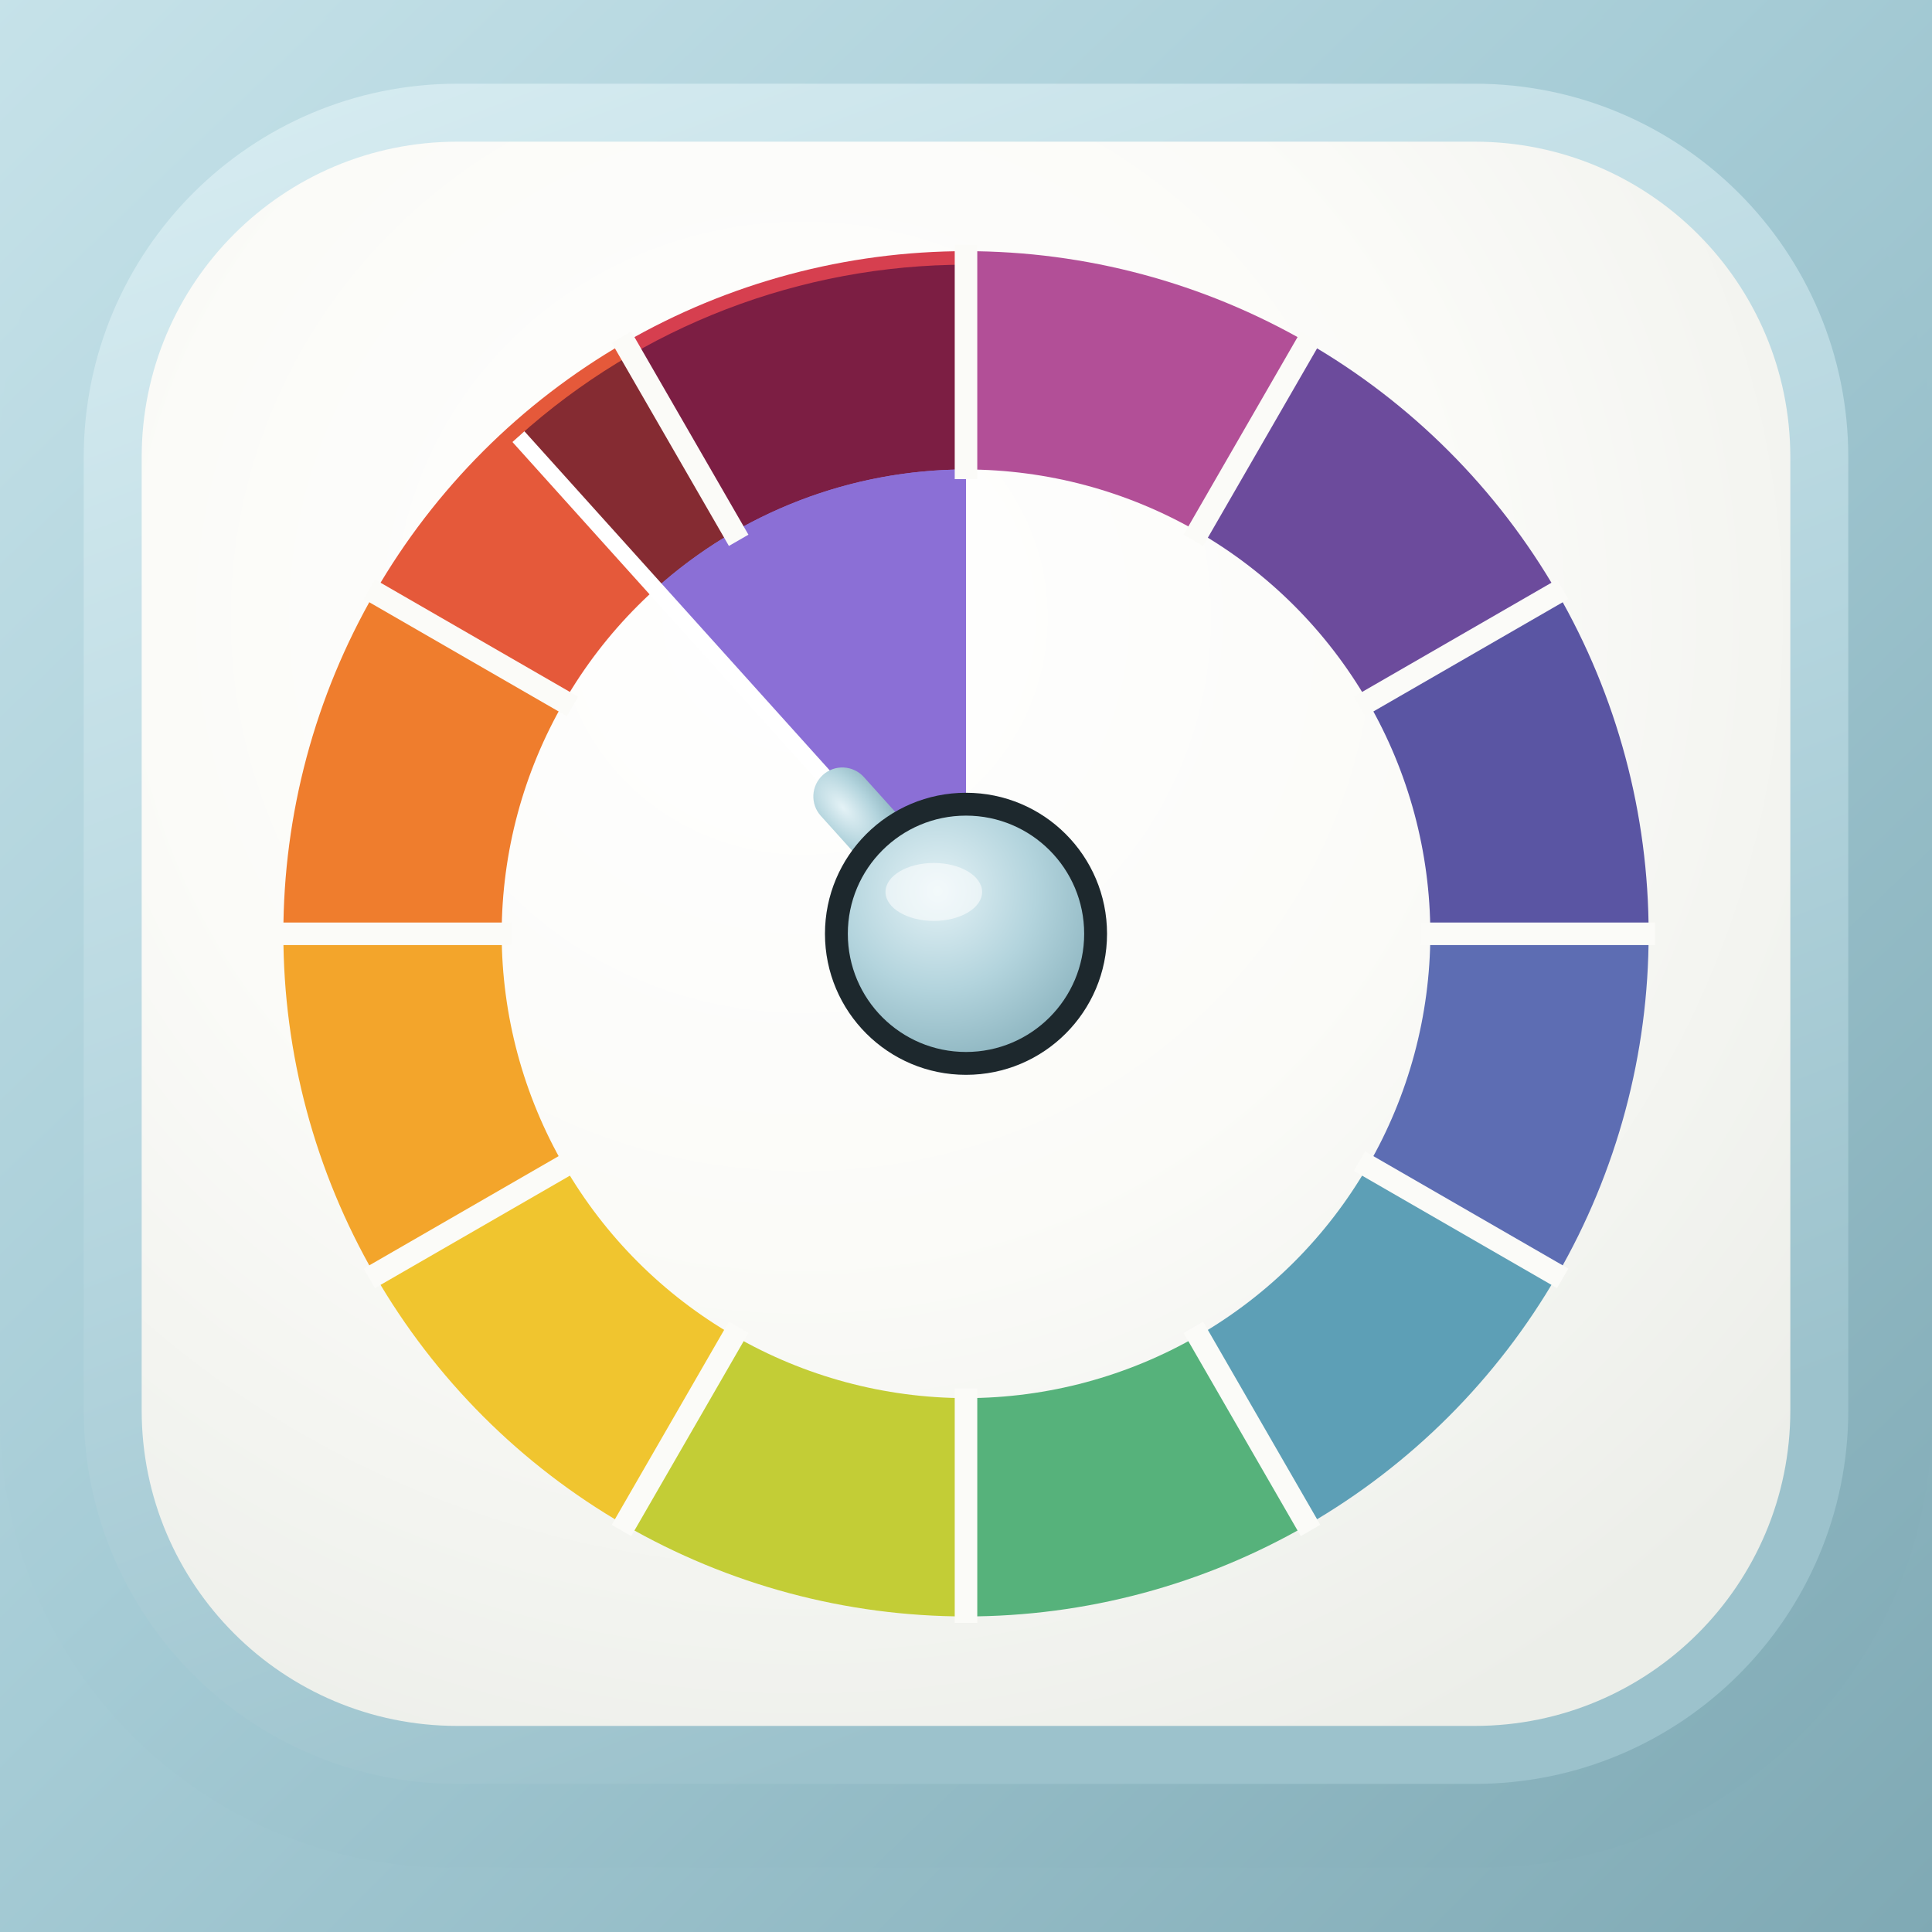
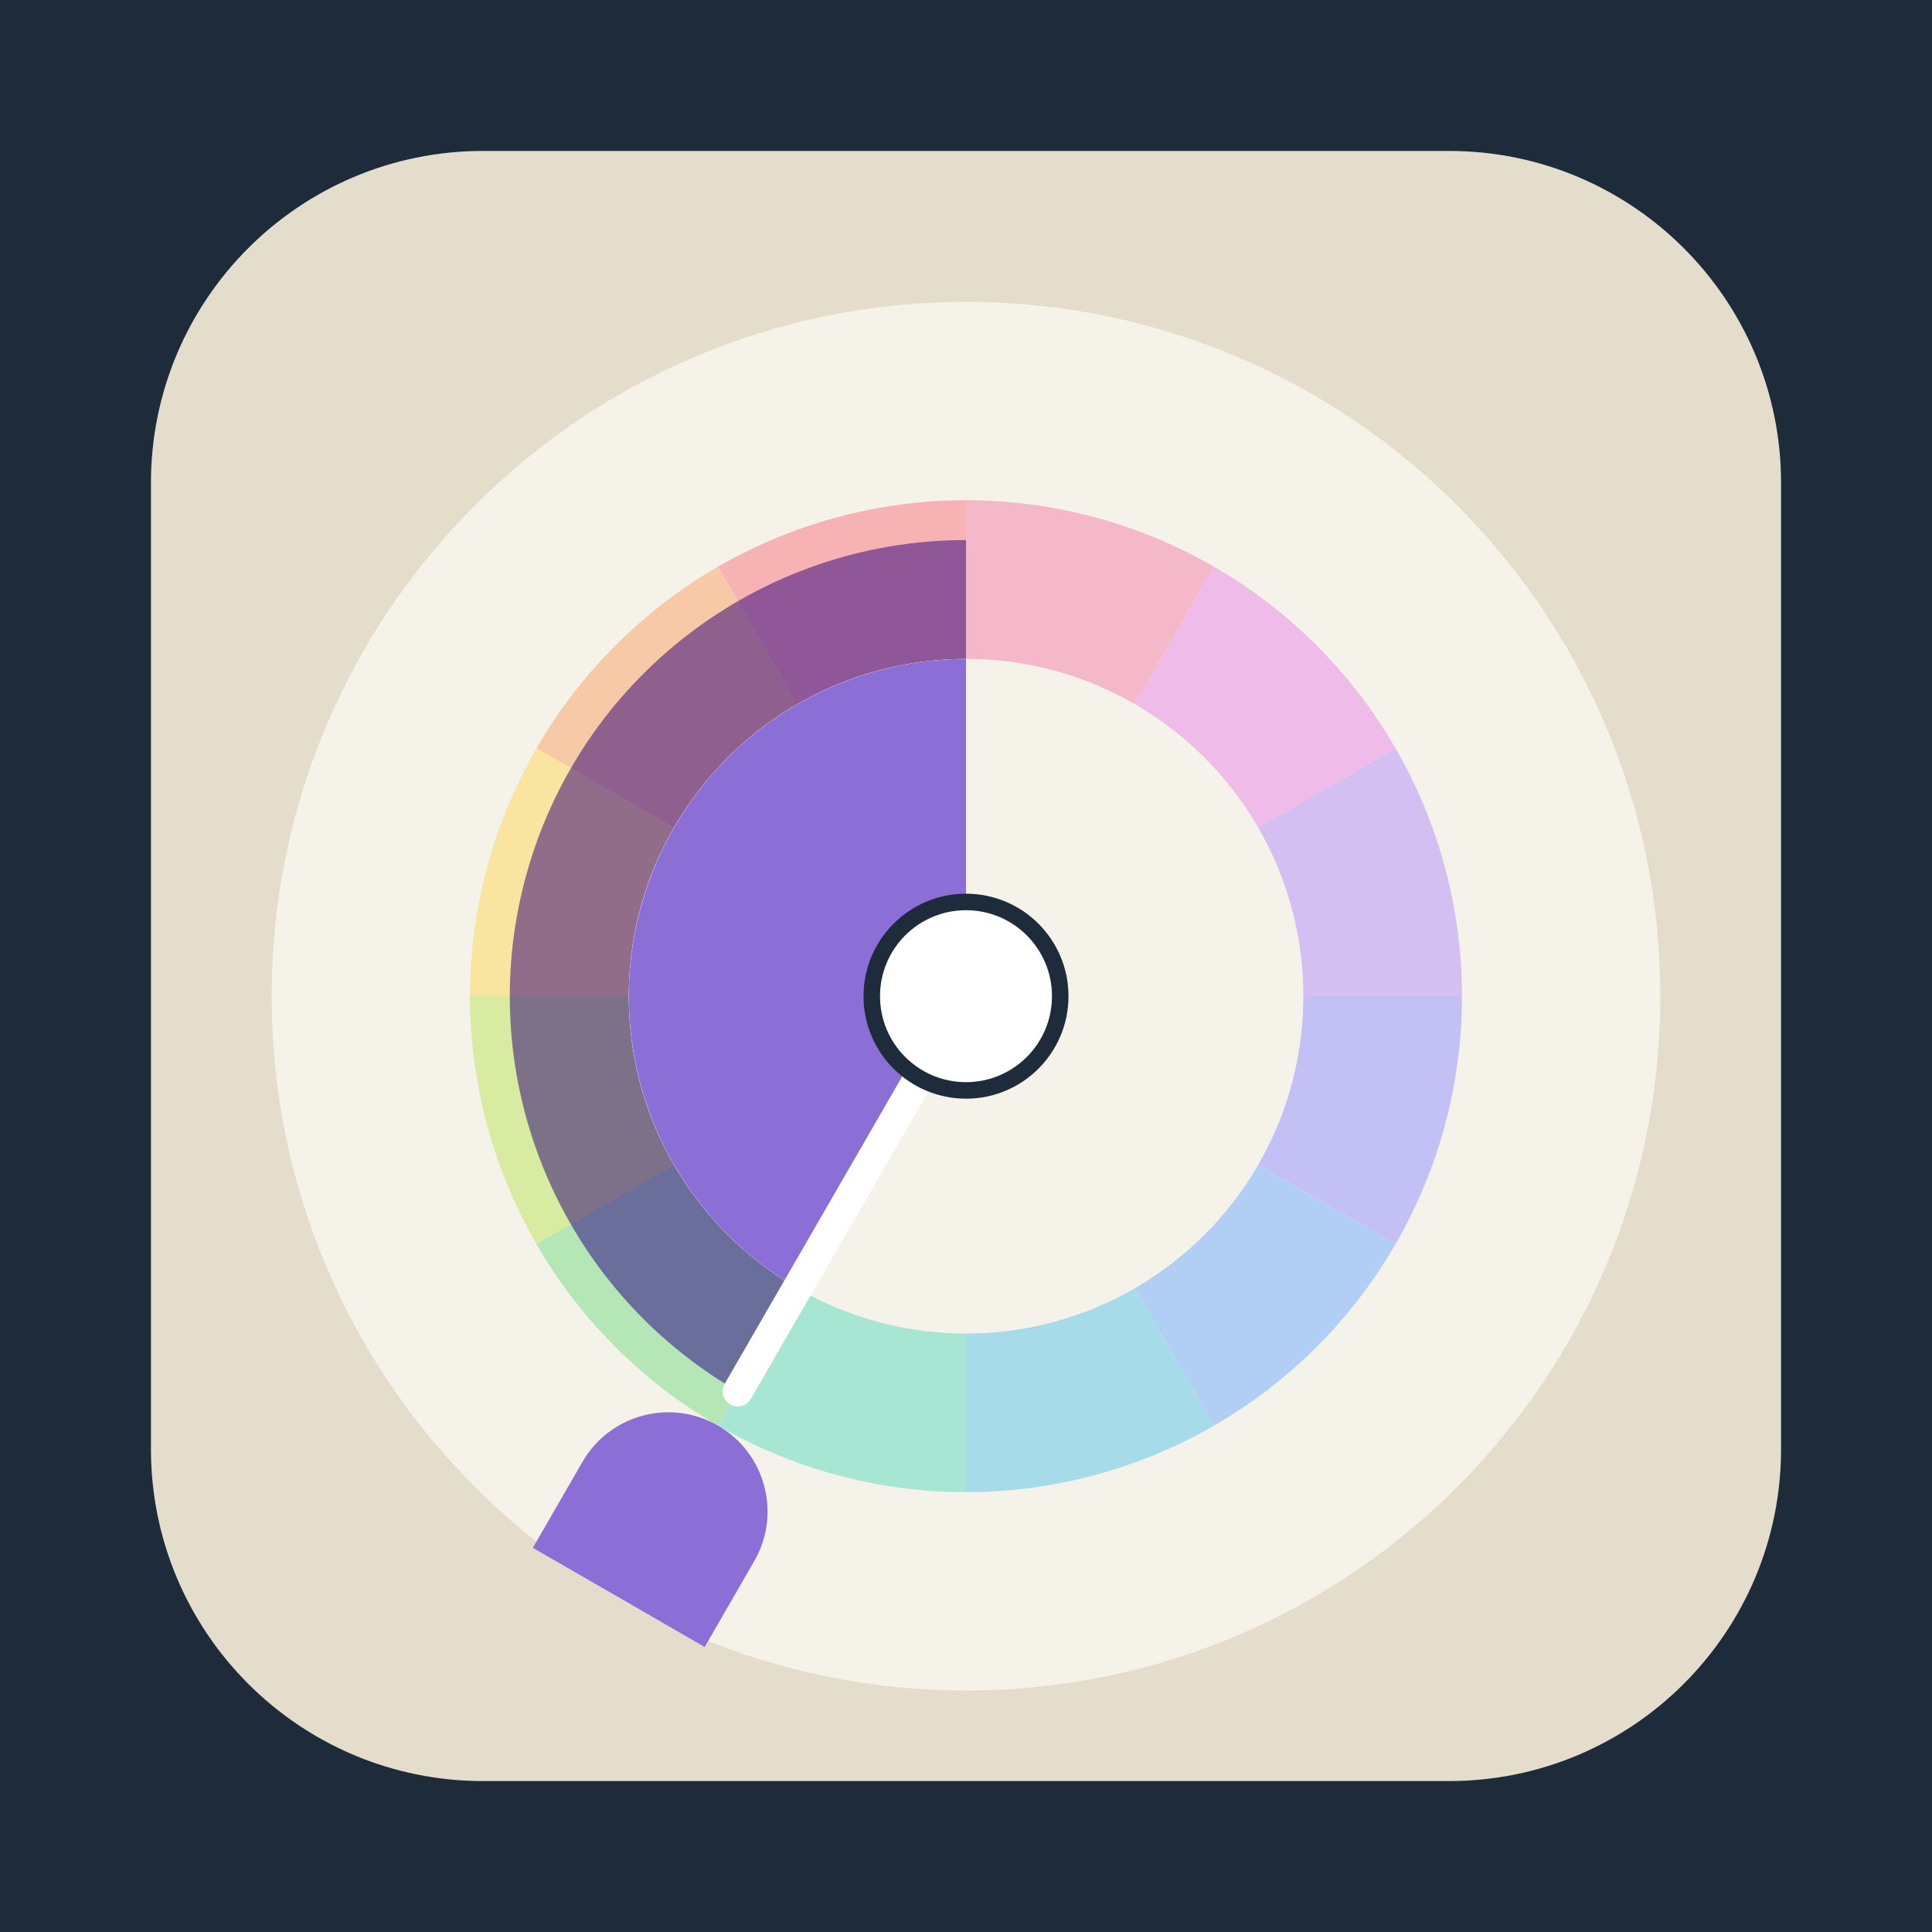
- <svg xmlns="http://www.w3.org/2000/svg" viewBox="2 2 60 60" width="1024" height="1024">
-   <defs>
-     <linearGradient id="bumper" x1="0" y1="0" x2="1" y2="1">
-       <stop offset="0" stop-color="#c6e2e9" />
-       <stop offset=".45" stop-color="#a6ccd6" />
-       <stop offset="1" stop-color="#7fa9b4" />
-     </linearGradient>
-     <linearGradient id="bezel" x1="0" y1="0" x2=".4" y2="1">
-       <stop offset="0" stop-color="#d8edf2" />
-       <stop offset=".6" stop-color="#b4d5de" />
-       <stop offset="1" stop-color="#9cc2cc" />
-     </linearGradient>
-     <radialGradient id="face" cx=".4" cy=".3" r=".8">
-       <stop offset="0" stop-color="#ffffff" />
-       <stop offset=".5" stop-color="#fbfbf8" />
-       <stop offset="1" stop-color="#eceee9" />
-     </radialGradient>
-     <radialGradient id="knob" cx=".38" cy=".32" r=".75">
-       <stop offset="0" stop-color="#e4f2f6" />
-       <stop offset=".55" stop-color="#b3d4dd" />
-       <stop offset="1" stop-color="#8db5c0" />
-     </radialGradient>
-   </defs>
-   <rect x="2" y="2" width="60" height="60" fill="url(#bumper)" />
-   <rect x="2" y="2" width="60" height="58" rx="14" fill="url(#bumper)" />
-   <rect x="4.6" y="4.6" width="54.8" height="52.8" rx="11.6" fill="url(#bezel)" />
-   <rect x="6.4" y="6.4" width="51.2" height="49.2" rx="9.8" fill="url(#face)" />
-   <path fill="#d63f4f" d="M32.00 9.80A21.20 21.20 0 0 0 21.40 12.64L24.79 18.52A14.42 14.42 0 0 1 32.00 16.58Z" />
-   <path fill="#e5593a" d="M21.40 12.64A21.20 21.20 0 0 0 13.64 20.40L19.52 23.79A14.42 14.42 0 0 1 24.79 18.52Z" />
-   <path fill="#ef7d2d" d="M13.64 20.40A21.20 21.20 0 0 0 10.80 31.00L17.58 31.00A14.42 14.42 0 0 1 19.52 23.79Z" />
-   <path fill="#f3a52b" d="M10.80 31.00A21.20 21.20 0 0 0 13.64 41.60L19.52 38.21A14.42 14.42 0 0 1 17.58 31.00Z" />
-   <path fill="#f0c52f" d="M13.64 41.60A21.20 21.20 0 0 0 21.40 49.36L24.79 43.48A14.42 14.42 0 0 1 19.52 38.21Z" />
-   <path fill="#c3cd36" d="M21.40 49.36A21.20 21.20 0 0 0 32.00 52.20L32.00 45.42A14.42 14.42 0 0 1 24.79 43.48Z" />
-   <path fill="#56b27b" d="M32.00 52.20A21.20 21.20 0 0 0 42.60 49.36L39.21 43.48A14.42 14.42 0 0 1 32.00 45.42Z" />
-   <path fill="#5d9fb6" d="M42.60 49.36A21.20 21.20 0 0 0 50.36 41.60L44.48 38.21A14.42 14.42 0 0 1 39.21 43.48Z" />
-   <path fill="#5d6db3" d="M50.36 41.60A21.20 21.20 0 0 0 53.20 31.00L46.42 31.00A14.42 14.42 0 0 1 44.48 38.21Z" />
-   <path fill="#5a55a3" d="M53.20 31.00A21.20 21.20 0 0 0 50.36 20.40L44.48 23.79A14.42 14.42 0 0 1 46.42 31.00Z" />
-   <path fill="#6c4b9c" d="M50.36 20.40A21.20 21.20 0 0 0 42.60 12.64L39.21 18.52A14.42 14.42 0 0 1 44.48 23.79Z" />
-   <path fill="#b24f97" d="M42.60 12.64A21.20 21.20 0 0 0 32.00 9.80L32.00 16.58A14.42 14.42 0 0 1 39.21 18.52Z" />
-   <path d="M32.0 31.0L32.0 10.22A20.78 20.78 0 0 0 18.10 15.56Z" fill="#8b6fd6" opacity=".92" style="mix-blend-mode:multiply" />
-   <path d="M32.0 31.0L32.0 16.58A14.42 14.42 0 0 0 22.35 20.29Z" fill="#8b6fd6" />
-   <g stroke="#fbfbf8" stroke-width=".7">
-     <line x1="32.00" y1="16.88" x2="32.00" y2="9.60" />
-     <line x1="24.94" y1="18.78" x2="21.30" y2="12.47" />
-     <line x1="19.78" y1="23.94" x2="13.47" y2="20.30" />
-     <line x1="17.88" y1="31.00" x2="10.60" y2="31.00" />
-     <line x1="19.78" y1="38.06" x2="13.47" y2="41.70" />
-     <line x1="24.94" y1="43.22" x2="21.30" y2="49.53" />
-     <line x1="32.00" y1="45.12" x2="32.00" y2="52.40" />
-     <line x1="39.06" y1="43.22" x2="42.70" y2="49.53" />
-     <line x1="44.22" y1="38.06" x2="50.53" y2="41.70" />
-     <line x1="46.12" y1="31.00" x2="53.40" y2="31.00" />
-     <line x1="44.22" y1="23.94" x2="50.53" y2="20.30" />
-     <line x1="39.06" y1="18.78" x2="42.70" y2="12.47" />
+ <svg xmlns="http://www.w3.org/2000/svg" viewBox="0 0 64 64" width="1024" height="1024">
+   <rect width="64" height="64" fill="#1d2b3a" />
+   <rect x="5" y="5" width="54" height="54" rx="11" fill="#e4ddcc" />
+   <circle cx="32" cy="33" r="23" fill="#f5f2ea" />
+   <path fill="#f7b3b3" d="M32.00 16.57 A16.429 16.429 0 0 0 23.79 18.77 L26.41 23.33 A11.171 11.171 0 0 1 32.00 21.83 Z" />
+   <path fill="#f8c9a6" d="M23.79 18.77 A16.429 16.429 0 0 0 17.77 24.79 L22.33 27.41 A11.171 11.171 0 0 1 26.41 23.33 Z" />
+   <path fill="#f9e4a0" d="M17.77 24.79 A16.429 16.429 0 0 0 15.57 33.00 L20.83 33.00 A11.171 11.171 0 0 1 22.33 27.41 Z" />
+   <path fill="#d7eca0" d="M15.57 33.00 A16.429 16.429 0 0 0 17.77 41.21 L22.33 38.59 A11.171 11.171 0 0 1 20.83 33.00 Z" />
+   <path fill="#b5e6b5" d="M17.77 41.21 A16.429 16.429 0 0 0 23.79 47.23 L26.41 42.67 A11.171 11.171 0 0 1 22.33 38.59 Z" />
+   <path fill="#a8e6d4" d="M23.79 47.23 A16.429 16.429 0 0 0 32.00 49.43 L32.00 44.17 A11.171 11.171 0 0 1 26.41 42.67 Z" />
+   <path fill="#a6dcea" d="M32.00 49.43 A16.429 16.429 0 0 0 40.21 47.23 L37.59 42.67 A11.171 11.171 0 0 1 32.00 44.17 Z" />
+   <path fill="#b1cff5" d="M40.21 47.23 A16.429 16.429 0 0 0 46.23 41.21 L41.67 38.59 A11.171 11.171 0 0 1 37.59 42.67 Z" />
+   <path fill="#c3c0f5" d="M46.23 41.21 A16.429 16.429 0 0 0 48.43 33.00 L43.17 33.00 A11.171 11.171 0 0 1 41.67 38.59 Z" />
+   <path fill="#d4bff2" d="M48.43 33.00 A16.429 16.429 0 0 0 46.23 24.79 L41.67 27.41 A11.171 11.171 0 0 1 43.17 33.00 Z" />
+   <path fill="#efbbe8" d="M46.23 24.79 A16.429 16.429 0 0 0 40.21 18.77 L37.59 23.33 A11.171 11.171 0 0 1 41.67 27.41 Z" />
+   <path fill="#f5b8c8" d="M40.21 18.77 A16.429 16.429 0 0 0 32.00 16.57 L32.00 21.83 A11.171 11.171 0 0 1 37.59 23.33 Z" />
+   <path fill="#8b6fd6" opacity="0.92" style="mix-blend-mode:multiply" d="M32.00 17.89 A15.114 15.114 0 0 0 24.44 46.09 L26.41 42.67 A11.171 11.171 0 0 1 32.00 21.83 Z" />
+   <circle cx="32" cy="33" r="11.171" fill="#f5f2ea" />
+   <path fill="#8b6fd6" d="M32 33 L32.00 21.83 A11.171 11.171 0 0 0 26.41 42.67 Z" />
+   <g transform="translate(22.14 50.07) rotate(-150)">
+     <path fill="#8b6fd6" d="M-3.286 -3.286 L3.286 -3.286 L3.286 0 A3.286 3.286 0 0 1 -3.286 0 Z" />
  </g>
-   <line x1="32.0" y1="31.0" x2="18.10" y2="15.56" stroke="#fff" stroke-width=".5" />
-   <g transform="translate(32.0 31.0) rotate(-42)">
-     <rect x="-.9" y="-6.64" width="1.8" height="3.67" rx=".9" fill="url(#knob)" />
-   </g>
-   <circle cx="32.0" cy="31.0" r="4.38" fill="#1d282d" />
-   <circle cx="32.0" cy="31.0" r="3.67" fill="url(#knob)" />
-   <ellipse cx="31.00" cy="29.70" rx="1.5" ry=".9" fill="#fff" opacity=".55" />
+   <line x1="32" y1="33" x2="24.44" y2="46.09" stroke="#ffffff" stroke-width="1" stroke-linecap="round" />
+   <circle cx="32" cy="33" r="3.395" fill="#1d2b3a" />
+   <circle cx="32" cy="33" r="2.848" fill="#ffffff" />
</svg>
